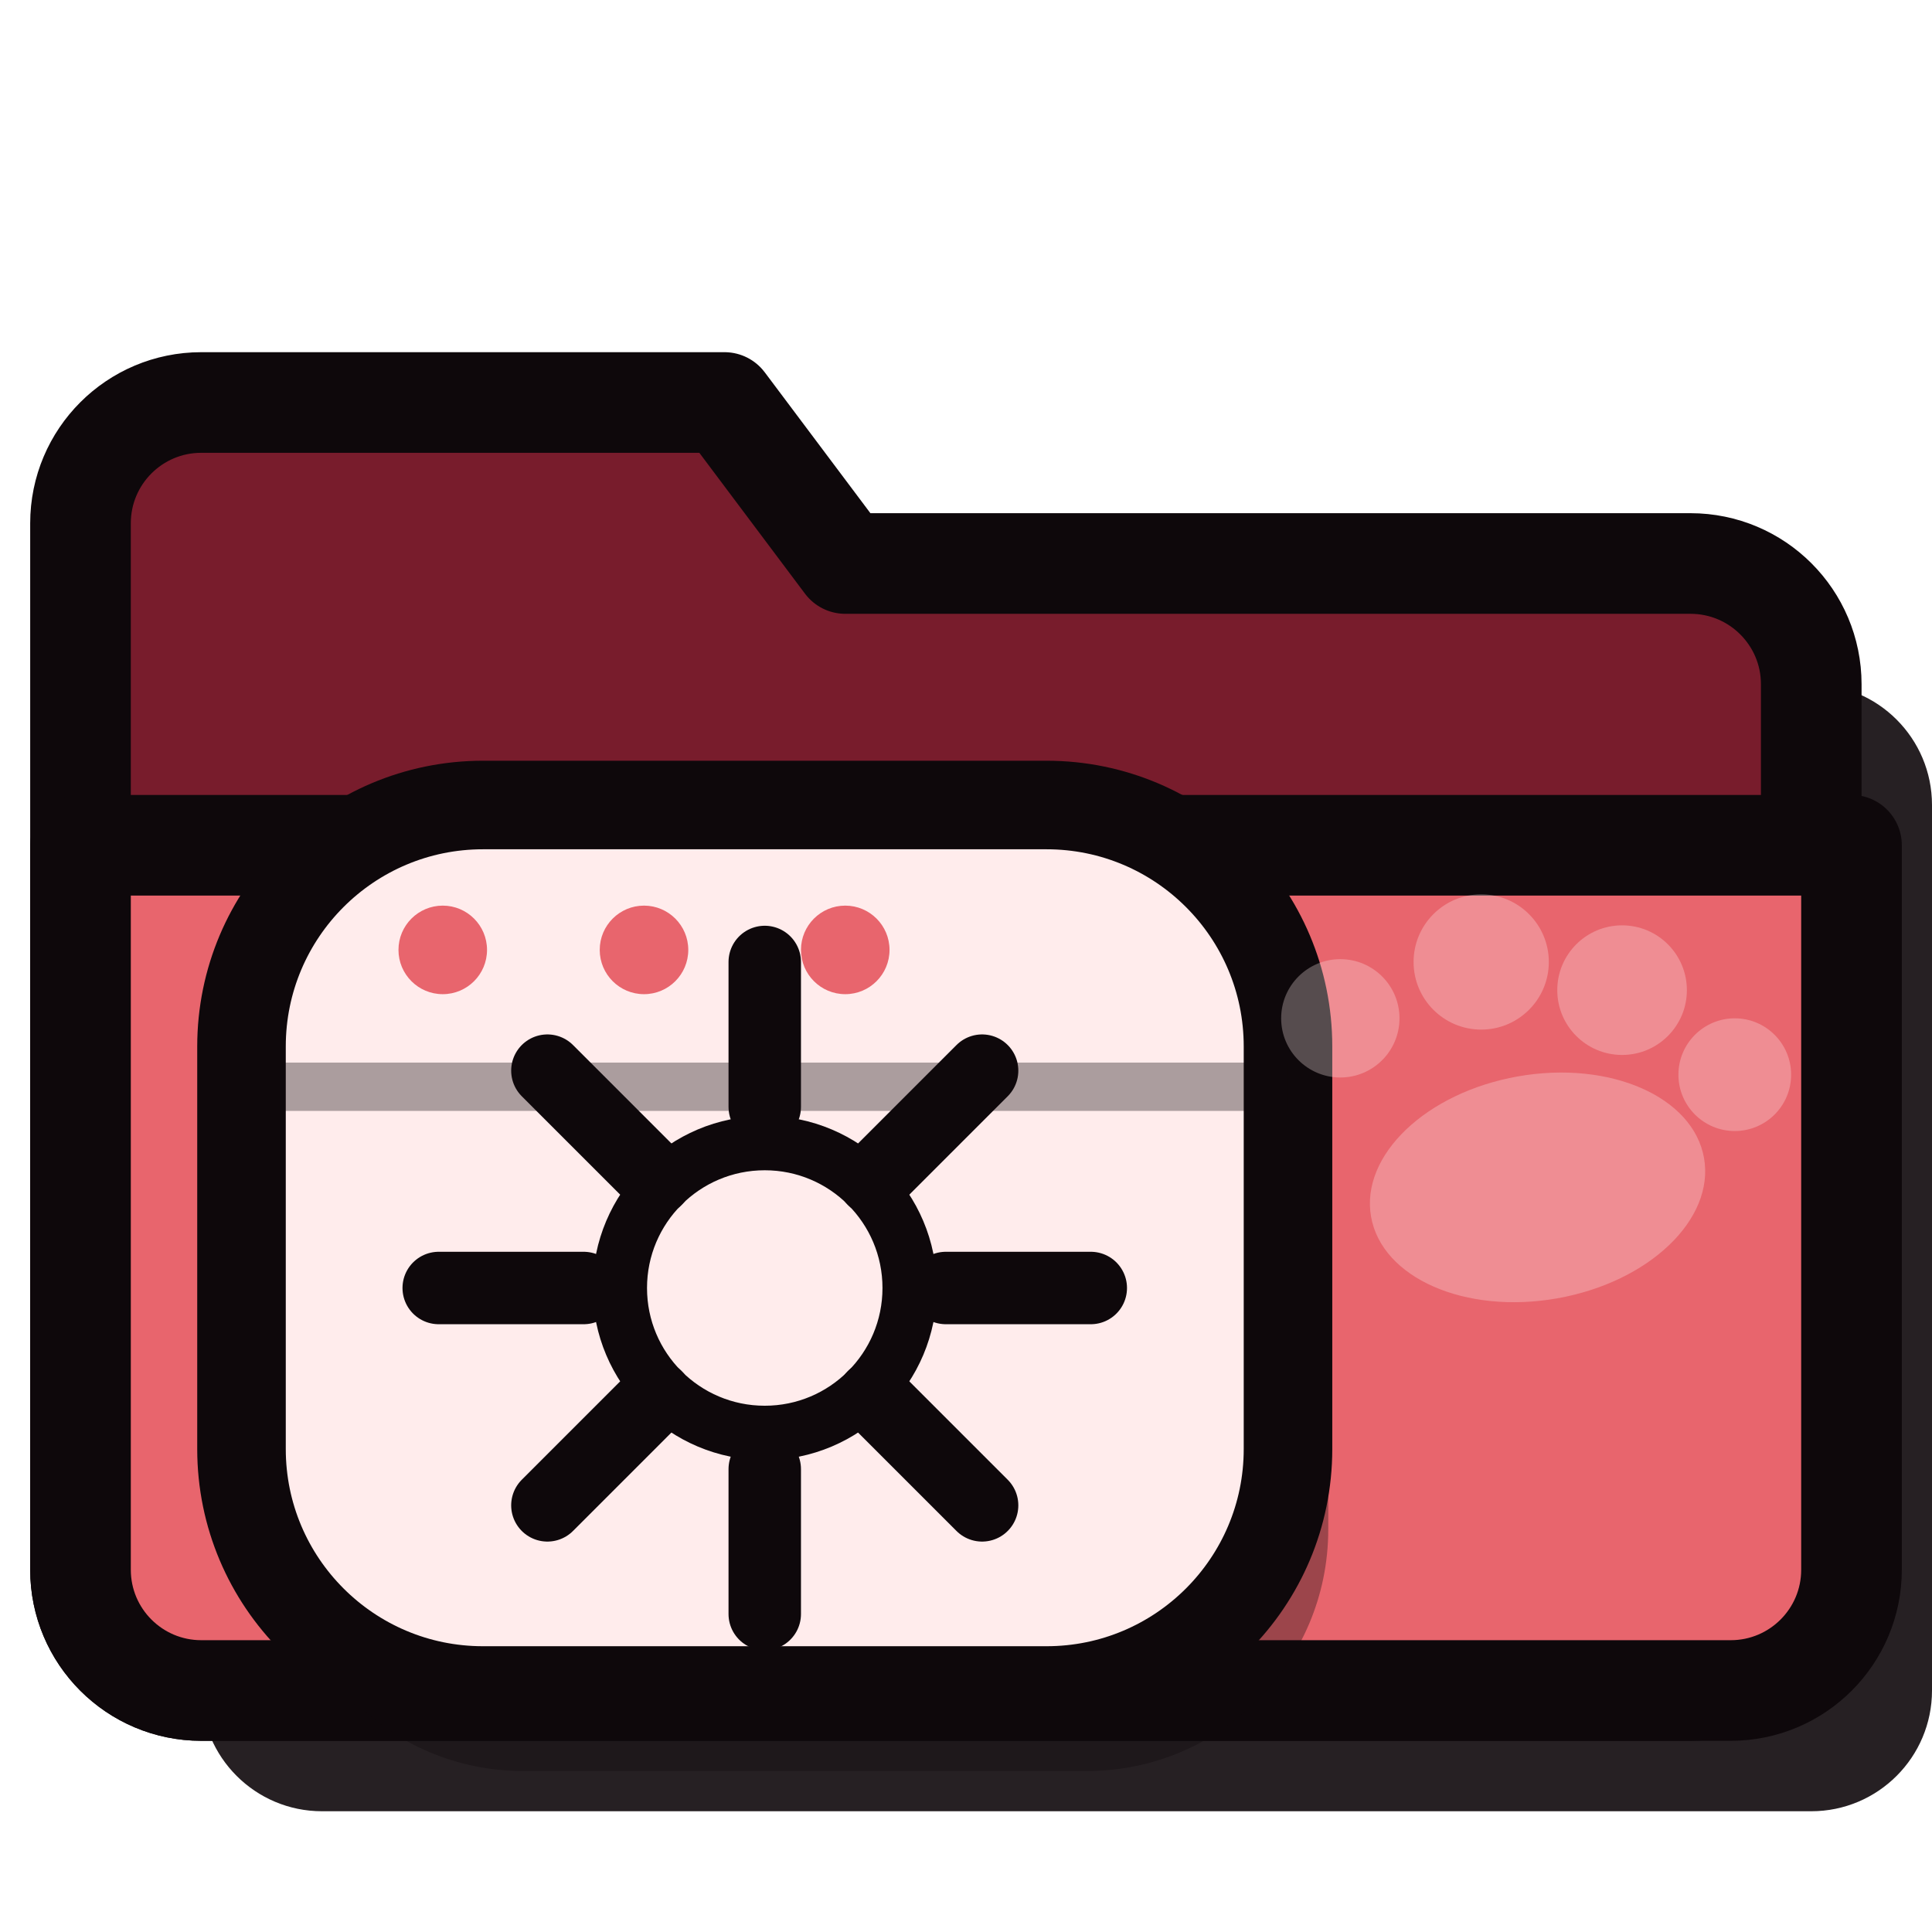
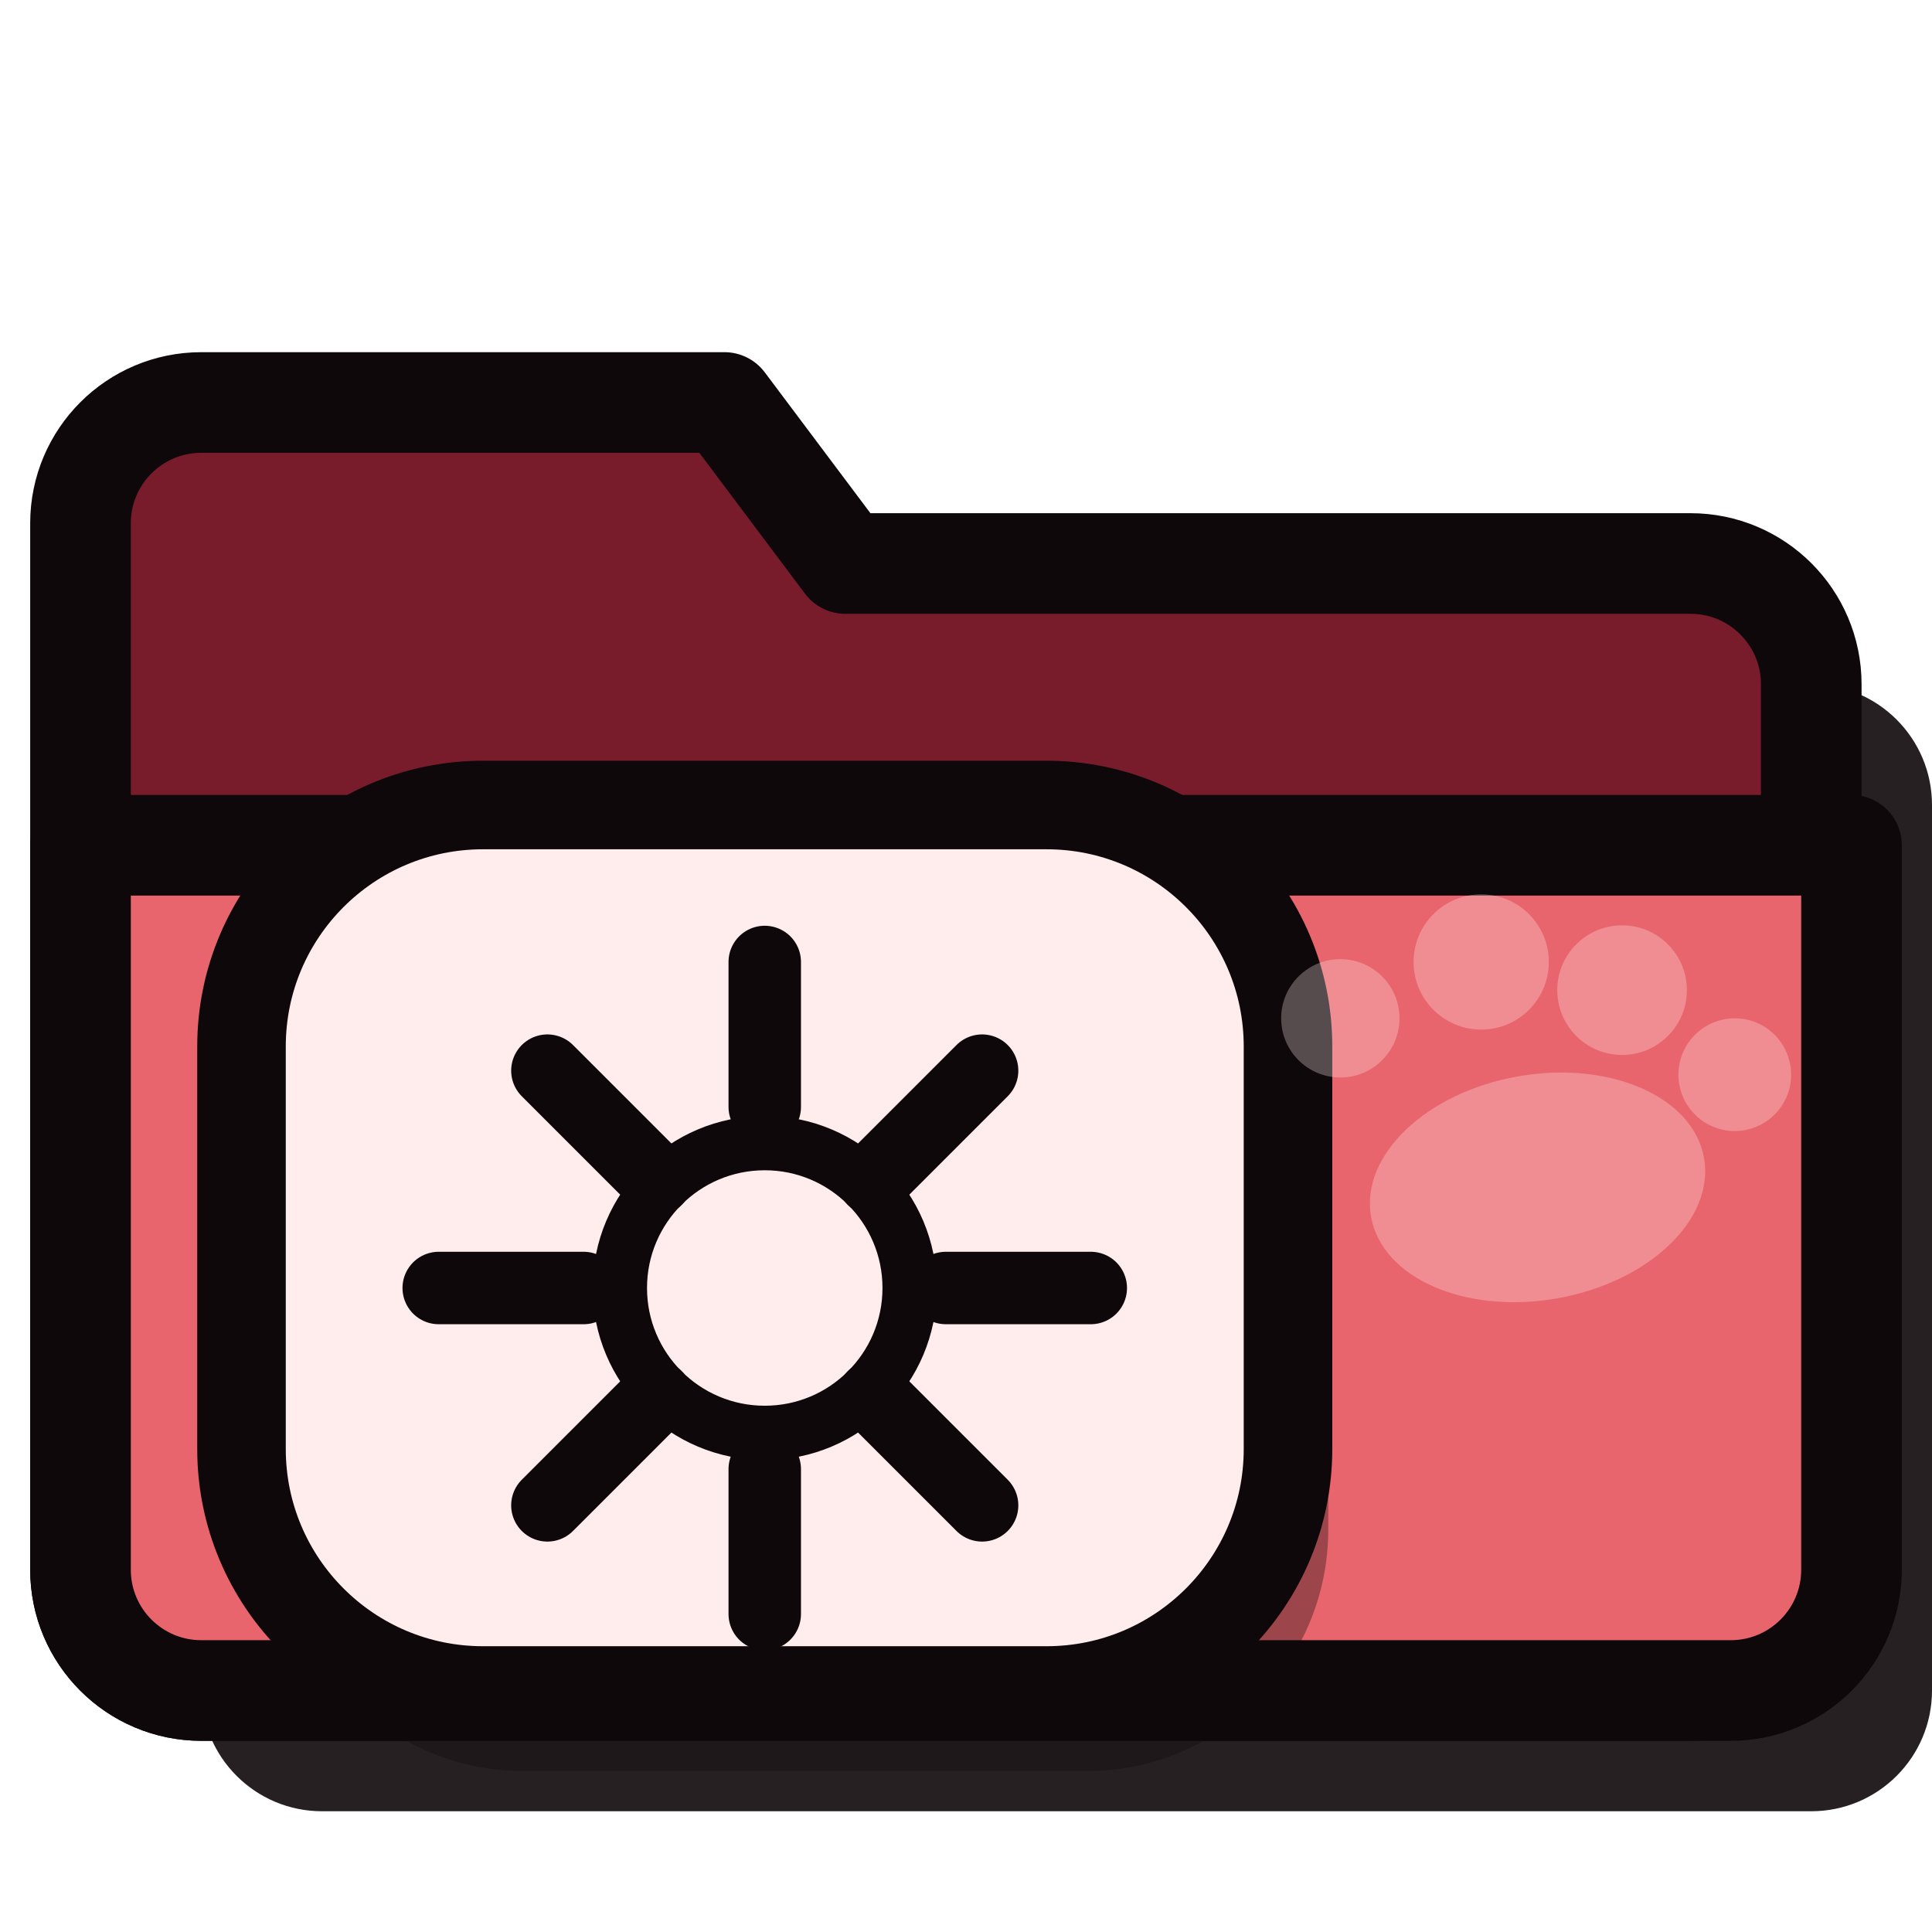
<svg xmlns="http://www.w3.org/2000/svg" width="48" height="48" viewBox="0 0 48 48">
  <path d="M5 10 H18 L21 14 H42 A3 3 0 0 1 45 17 V39 A3 3 0 0 1 42 42 H5 A3 3 0 0 1 2 39 V13 A3 3 0 0 1 5 10 Z" transform="translate(3 3)" fill="#0E080B" opacity="0.9" />
  <path d="M5 10 H18 L21 14 H42 A3 3 0 0 1 45 17 V39 A3 3 0 0 1 42 42 H5 A3 3 0 0 1 2 39 V13 A3 3 0 0 1 5 10 Z" fill="#781C2C" stroke="#0E080B" stroke-width="2.5" stroke-linejoin="round" />
  <path d="M2 21 H46 V39 A3 3 0 0 1 43 42 H5 A3 3 0 0 1 2 39 Z" fill="#E8656D" stroke="#0E080B" stroke-width="2.5" stroke-linejoin="round" />
  <path d="M6 24 H20 V26 H6 Z" fill="#FFECEC" opacity="0.30" />
  <g transform="translate(19 31)">
    <rect x="-12" y="-9" width="26" height="22" rx="6" fill="#0E080B" opacity="0.35" />
    <rect x="-13" y="-11" width="26" height="22" rx="6" fill="#FFECEC" stroke="#0E080B" stroke-width="2.2" />
-     <path d="M-13 -4 H13" stroke="#0E080B" stroke-width="1.2" opacity="0.35" />
-     <circle cx="-8" cy="-7.4" r="1.1" fill="#E8656D" />
-     <circle cx="-3" cy="-7.4" r="1.1" fill="#E8656D" />
-     <circle cx="2" cy="-7.4" r="1.1" fill="#E8656D" />
    <g transform="translate(0 1) scale(0.9)">
      <circle cx="0" cy="0" r="4" fill="#FFECEC" stroke="#0E080B" stroke-width="1.5" />
      <path d="M0 -9 V-5 M0 5 V9 M-9 0 H-5 M5 0 H9 M-6 -6 L-3 -3 M3 3 L6 6 M6 -6 L3 -3 M-3 3 L-6 6" stroke="#0E080B" stroke-width="2" stroke-linecap="round" />
    </g>
  </g>
  <g transform="translate(13 5) scale(0.7)">
    <g fill="#FFECEC" opacity="0.30">
      <circle cx="29" cy="29" r="2.1" />
      <circle cx="34" cy="27" r="2.4" />
      <circle cx="39" cy="28" r="2.3" />
      <circle cx="43" cy="31" r="2.0" />
      <ellipse cx="36" cy="35" rx="6" ry="4" transform="rotate(-10 36 35)" />
    </g>
  </g>
</svg>
